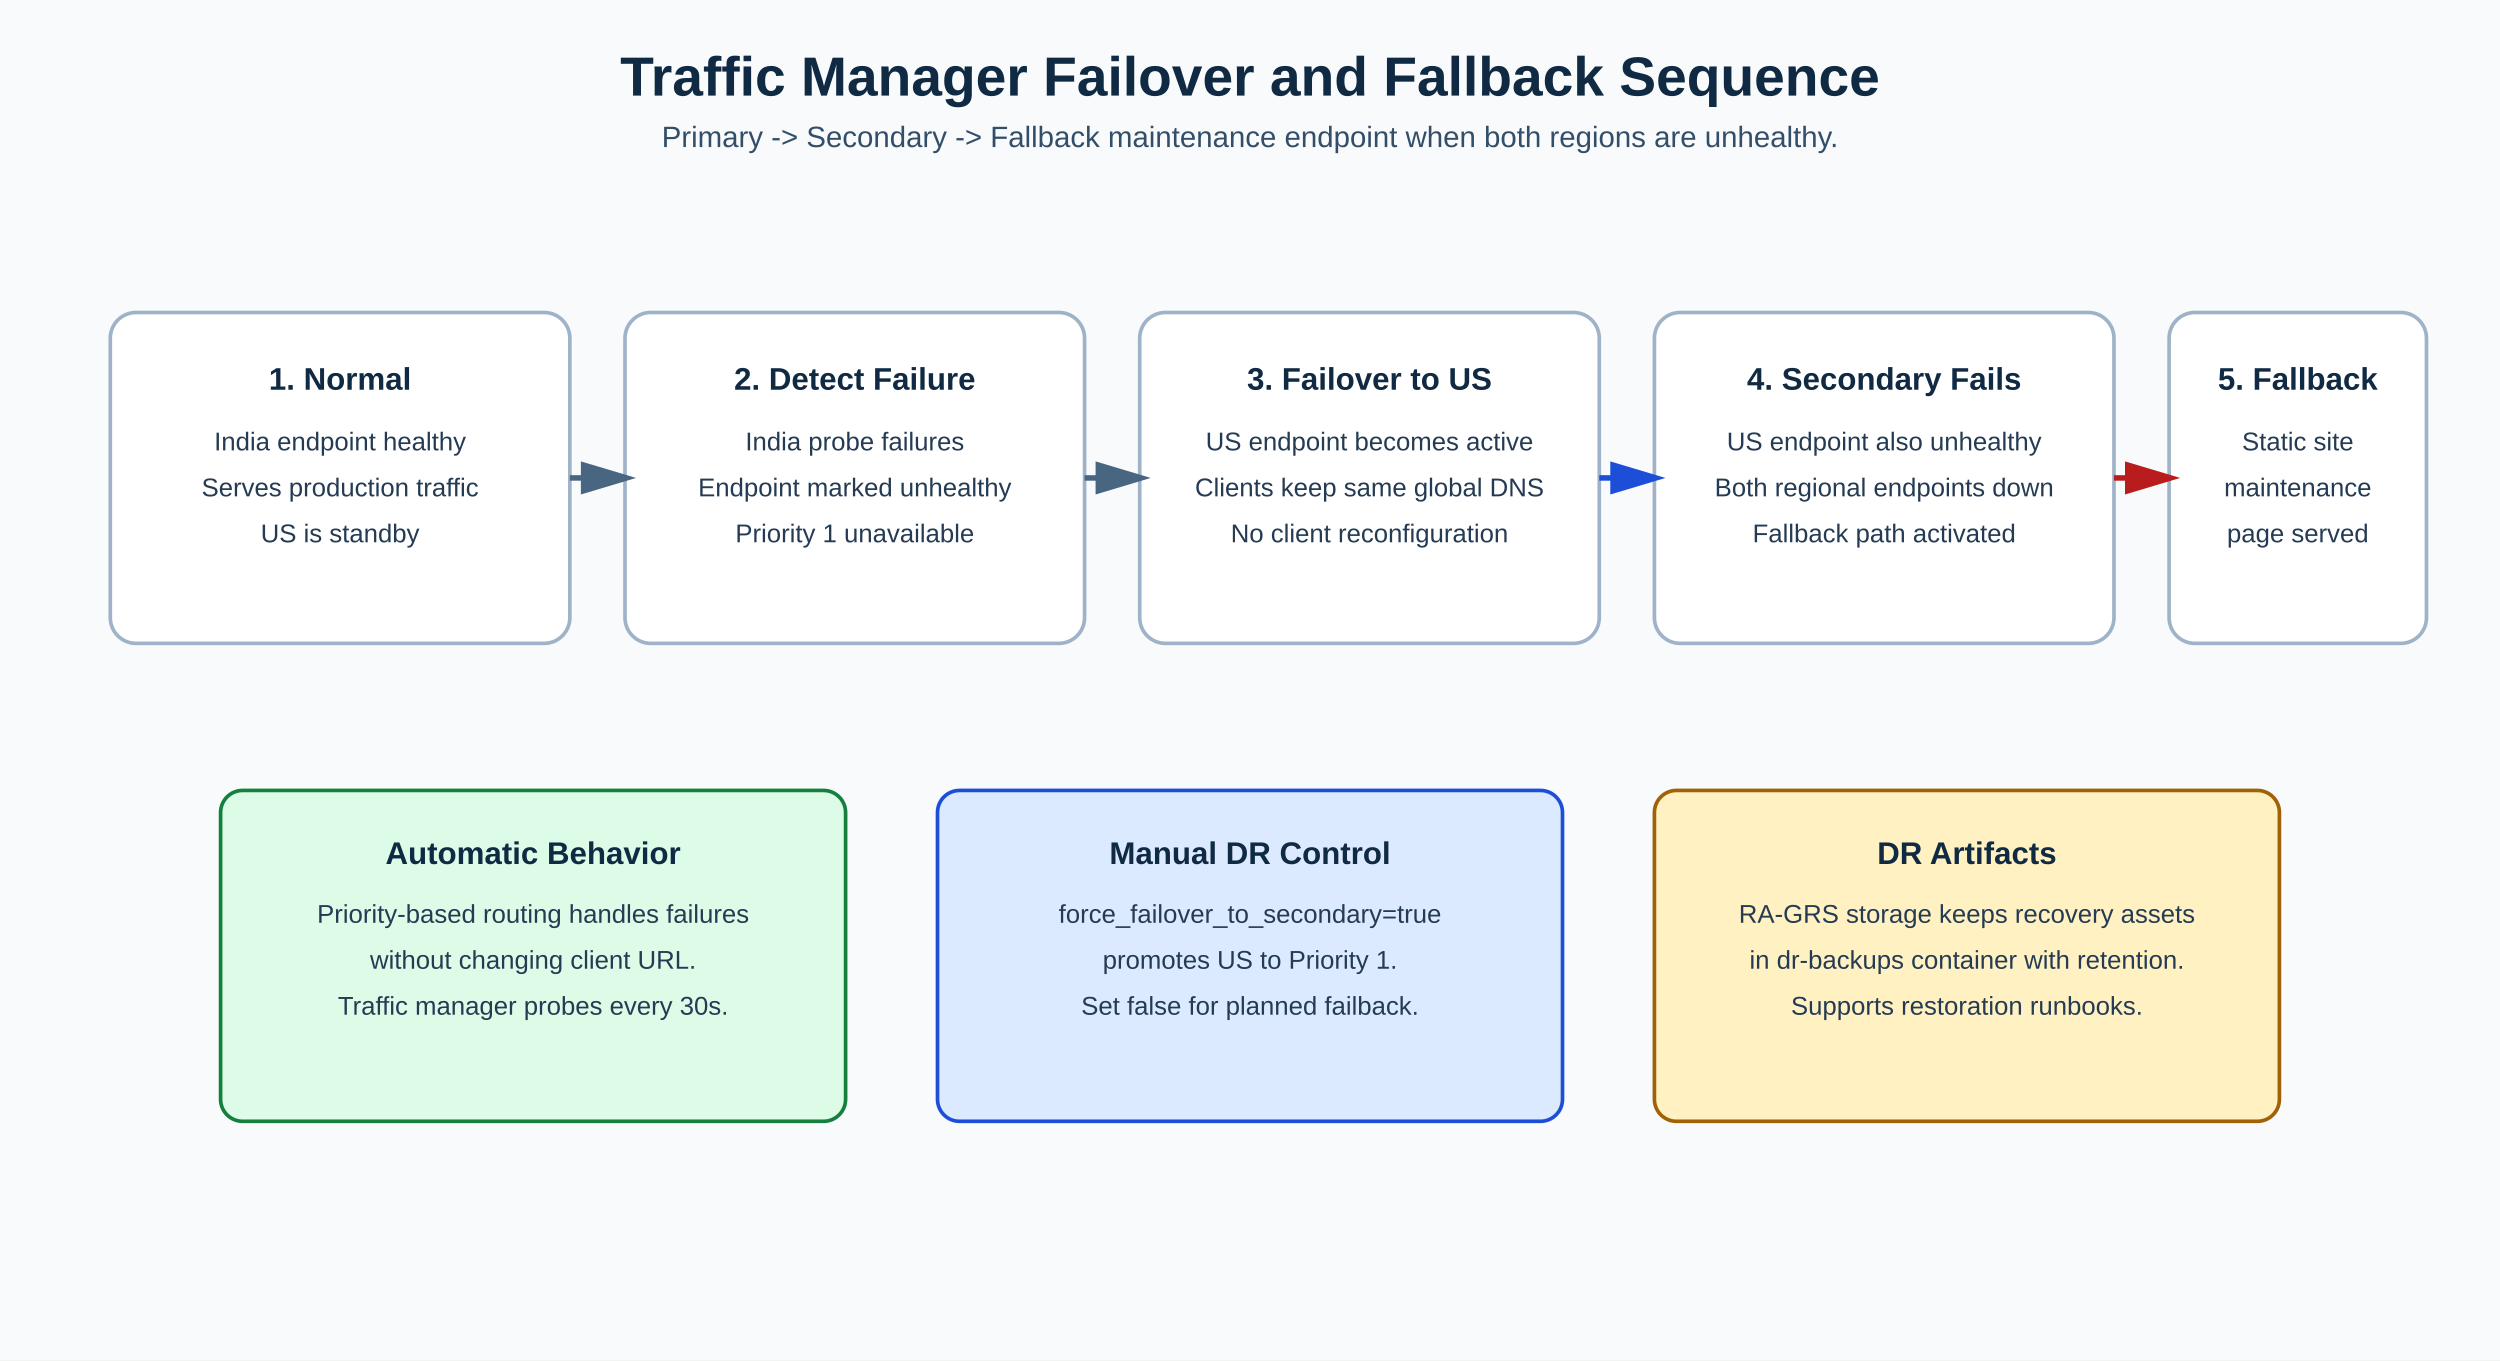
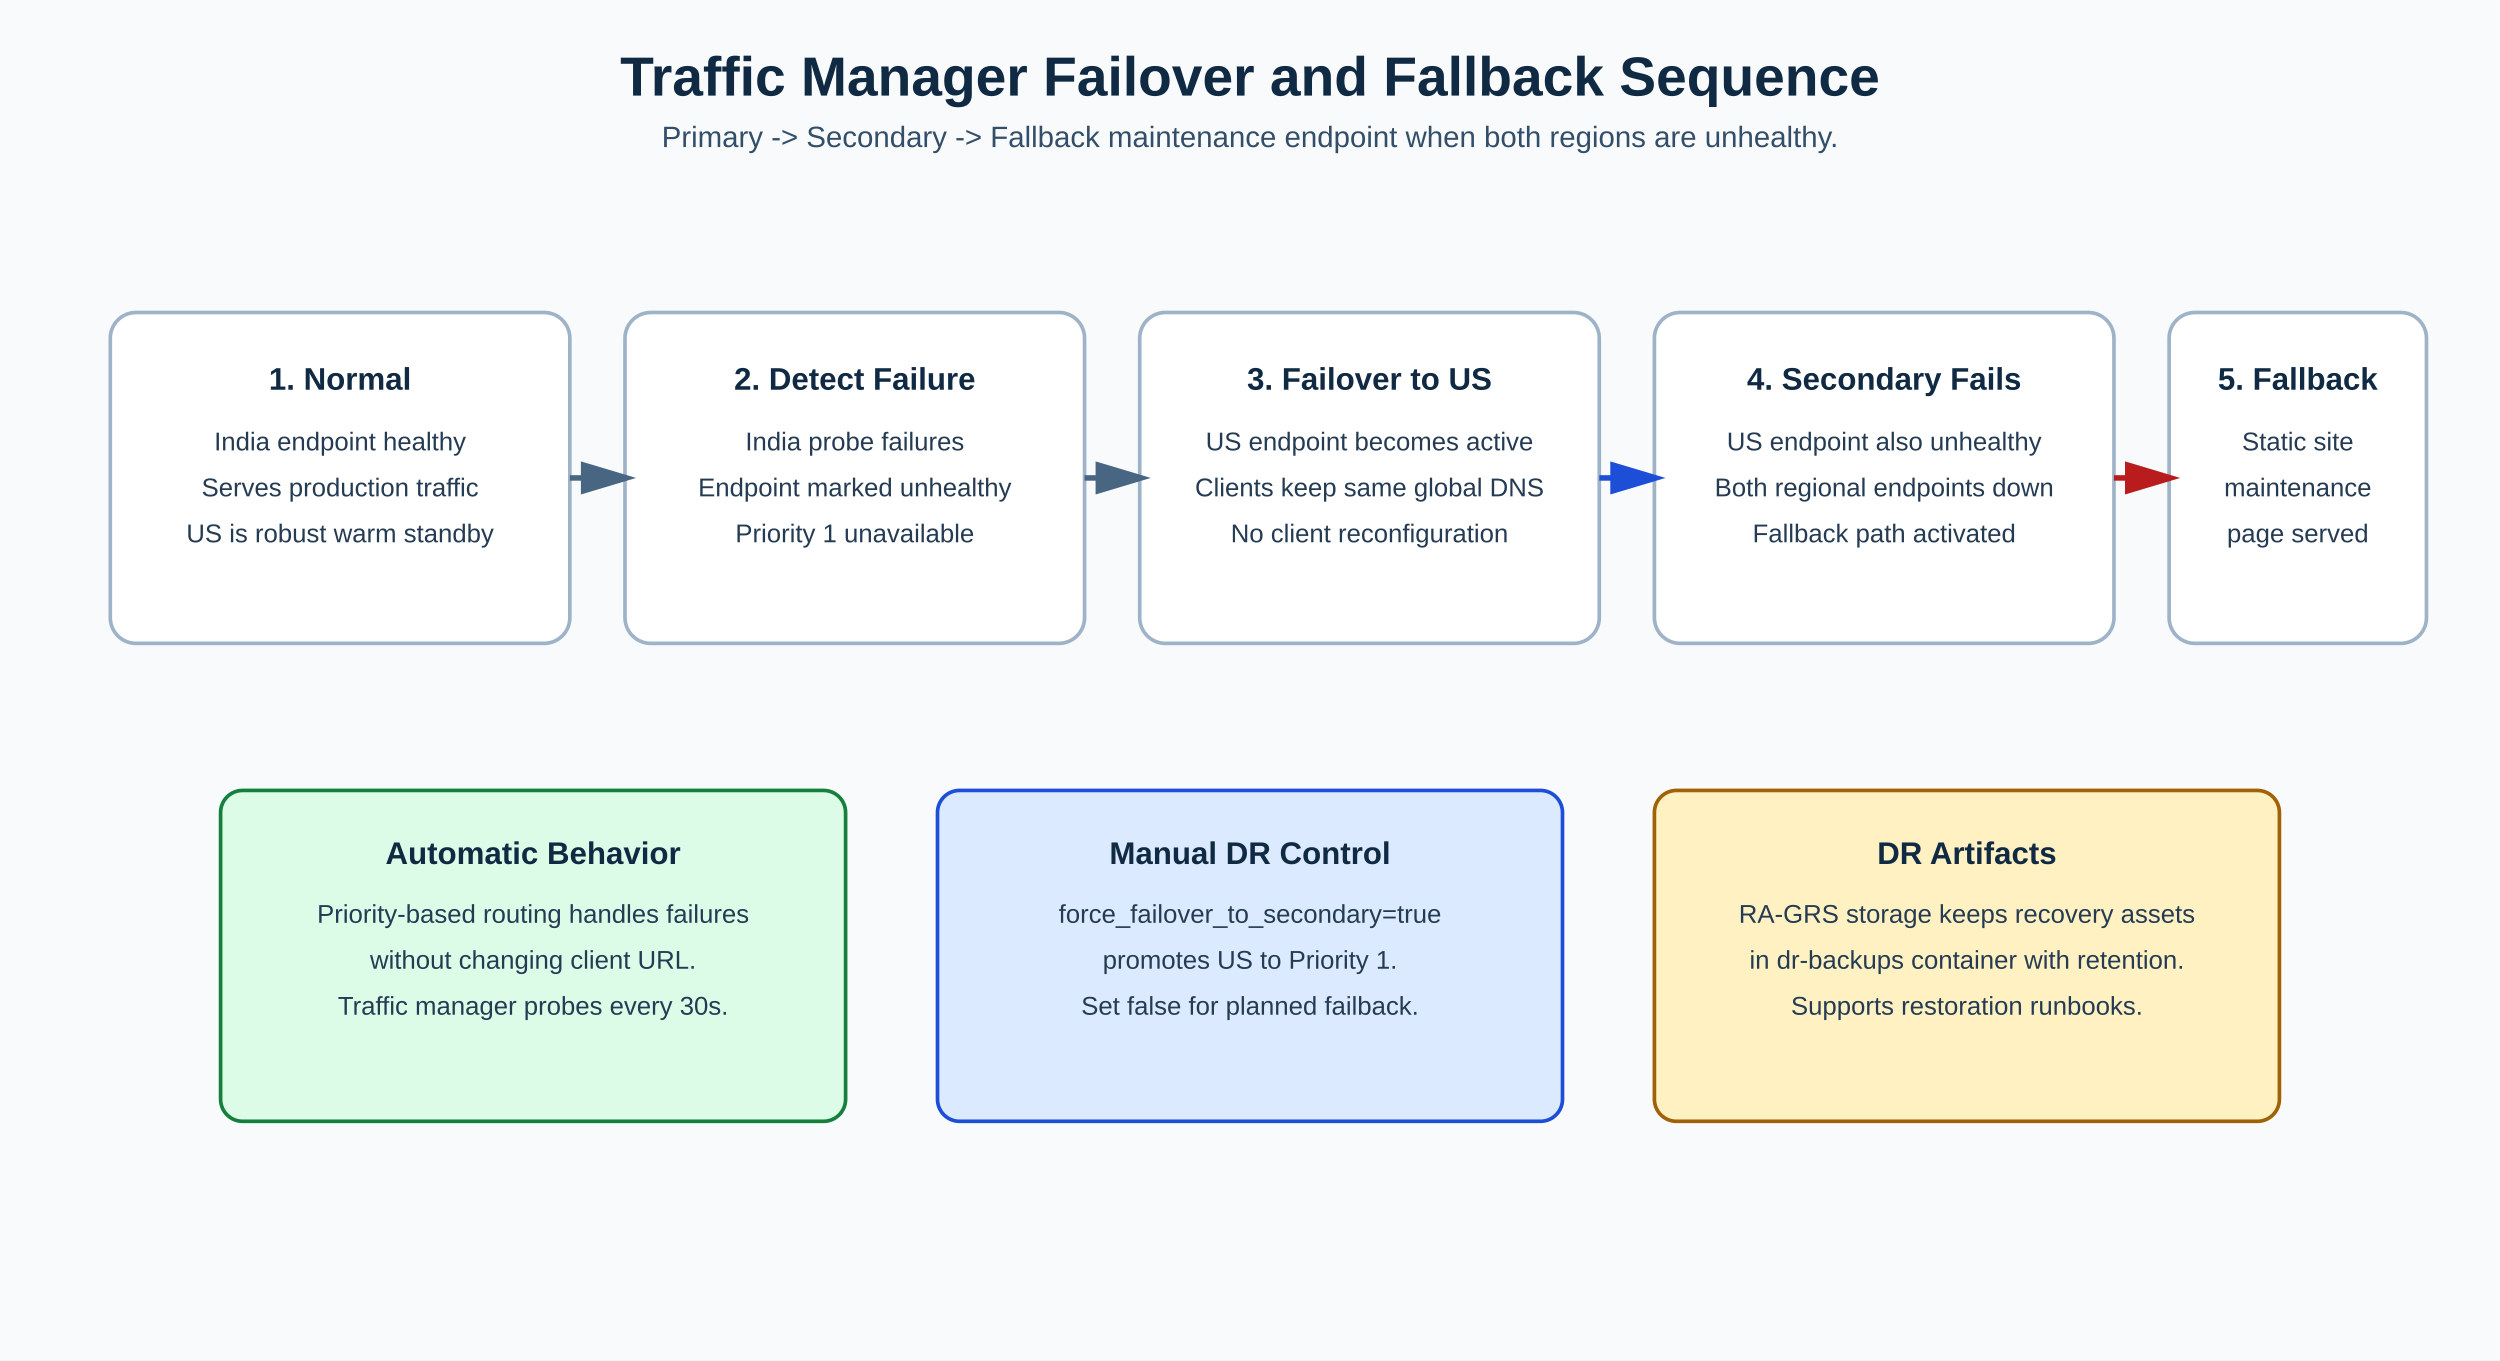
<svg xmlns="http://www.w3.org/2000/svg" width="1360" height="740" viewBox="0 0 1360 740" role="img" aria-labelledby="title desc">
  <defs>
    <style>
      .bg { fill: #f8fafc; }
      .title { font: 700 30px Arial, sans-serif; fill: #102a43; }
      .subtitle { font: 500 16px Arial, sans-serif; fill: #334e68; }
      .step { fill: #ffffff; stroke: #9fb3c8; stroke-width: 2; }
      .step-title { font: 700 17px Arial, sans-serif; fill: #102a43; }
      .text { font: 500 14px Arial, sans-serif; fill: #243b53; }
      .ok { fill: #dcfce7; stroke: #15803d; stroke-width: 2; }
      .warn { fill: #dbeafe; stroke: #1d4ed8; stroke-width: 2; }
      .crit { fill: #fee2e2; stroke: #b91c1c; stroke-width: 2; }
      .dr { fill: #fff1c2; stroke: #a16207; stroke-width: 2; }
      .arrow { stroke: #486581; stroke-width: 3; fill: none; marker-end: url(#a); }
      .arrow2 { stroke: #1d4ed8; stroke-width: 3; fill: none; marker-end: url(#b); }
      .arrow3 { stroke: #b91c1c; stroke-width: 3; fill: none; marker-end: url(#c); }
    </style>
    <marker id="a" markerWidth="10" markerHeight="10" refX="8" refY="3" orient="auto">
      <polygon points="0 0, 10 3, 0 6" fill="#486581" />
    </marker>
    <marker id="b" markerWidth="10" markerHeight="10" refX="8" refY="3" orient="auto">
      <polygon points="0 0, 10 3, 0 6" fill="#1d4ed8" />
    </marker>
    <marker id="c" markerWidth="10" markerHeight="10" refX="8" refY="3" orient="auto">
      <polygon points="0 0, 10 3, 0 6" fill="#b91c1c" />
    </marker>
  </defs>
  <rect class="bg" x="0" y="0" width="1360" height="740" />
  <text class="title" x="680" y="52" text-anchor="middle">Traffic Manager Failover and Fallback Sequence</text>
  <text class="subtitle" x="680" y="80" text-anchor="middle">Primary -&gt; Secondary -&gt; Fallback maintenance endpoint when both regions are unhealthy.</text>
  <rect class="step" x="60" y="170" width="250" height="180" rx="14" />
  <text class="step-title" x="185" y="212" text-anchor="middle">1. Normal</text>
  <text class="text" x="185" y="245" text-anchor="middle">India endpoint healthy</text>
  <text class="text" x="185" y="270" text-anchor="middle">Serves production traffic</text>
-   <text class="text" x="185" y="295" text-anchor="middle">US is standby</text>
+   <text class="text" x="185" y="295" text-anchor="middle">US is robust warm standby</text>
  <rect class="step" x="340" y="170" width="250" height="180" rx="14" />
  <text class="step-title" x="465" y="212" text-anchor="middle">2. Detect Failure</text>
  <text class="text" x="465" y="245" text-anchor="middle">India probe failures</text>
  <text class="text" x="465" y="270" text-anchor="middle">Endpoint marked unhealthy</text>
  <text class="text" x="465" y="295" text-anchor="middle">Priority 1 unavailable</text>
  <rect class="step" x="620" y="170" width="250" height="180" rx="14" />
  <text class="step-title" x="745" y="212" text-anchor="middle">3. Failover to US</text>
  <text class="text" x="745" y="245" text-anchor="middle">US endpoint becomes active</text>
  <text class="text" x="745" y="270" text-anchor="middle">Clients keep same global DNS</text>
  <text class="text" x="745" y="295" text-anchor="middle">No client reconfiguration</text>
  <rect class="step" x="900" y="170" width="250" height="180" rx="14" />
  <text class="step-title" x="1025" y="212" text-anchor="middle">4. Secondary Fails</text>
  <text class="text" x="1025" y="245" text-anchor="middle">US endpoint also unhealthy</text>
  <text class="text" x="1025" y="270" text-anchor="middle">Both regional endpoints down</text>
  <text class="text" x="1025" y="295" text-anchor="middle">Fallback path activated</text>
  <rect class="step" x="1180" y="170" width="140" height="180" rx="14" />
  <text class="step-title" x="1250" y="212" text-anchor="middle">5. Fallback</text>
  <text class="text" x="1250" y="245" text-anchor="middle">Static site</text>
  <text class="text" x="1250" y="270" text-anchor="middle">maintenance</text>
  <text class="text" x="1250" y="295" text-anchor="middle">page served</text>
  <path class="arrow" d="M310 260 L340 260" />
  <path class="arrow" d="M590 260 L620 260" />
  <path class="arrow2" d="M870 260 L900 260" />
  <path class="arrow3" d="M1150 260 L1180 260" />
  <rect class="ok" x="120" y="430" width="340" height="180" rx="12" />
  <text class="step-title" x="290" y="470" text-anchor="middle">Automatic Behavior</text>
  <text class="text" x="290" y="502" text-anchor="middle">Priority-based routing handles failures</text>
  <text class="text" x="290" y="527" text-anchor="middle">without changing client URL.</text>
  <text class="text" x="290" y="552" text-anchor="middle">Traffic manager probes every 30s.</text>
  <rect class="warn" x="510" y="430" width="340" height="180" rx="12" />
  <text class="step-title" x="680" y="470" text-anchor="middle">Manual DR Control</text>
  <text class="text" x="680" y="502" text-anchor="middle">force_failover_to_secondary=true</text>
  <text class="text" x="680" y="527" text-anchor="middle">promotes US to Priority 1.</text>
  <text class="text" x="680" y="552" text-anchor="middle">Set false for planned failback.</text>
  <rect class="dr" x="900" y="430" width="340" height="180" rx="12" />
  <text class="step-title" x="1070" y="470" text-anchor="middle">DR Artifacts</text>
  <text class="text" x="1070" y="502" text-anchor="middle">RA-GRS storage keeps recovery assets</text>
  <text class="text" x="1070" y="527" text-anchor="middle">in dr-backups container with retention.</text>
  <text class="text" x="1070" y="552" text-anchor="middle">Supports restoration runbooks.</text>
</svg>
